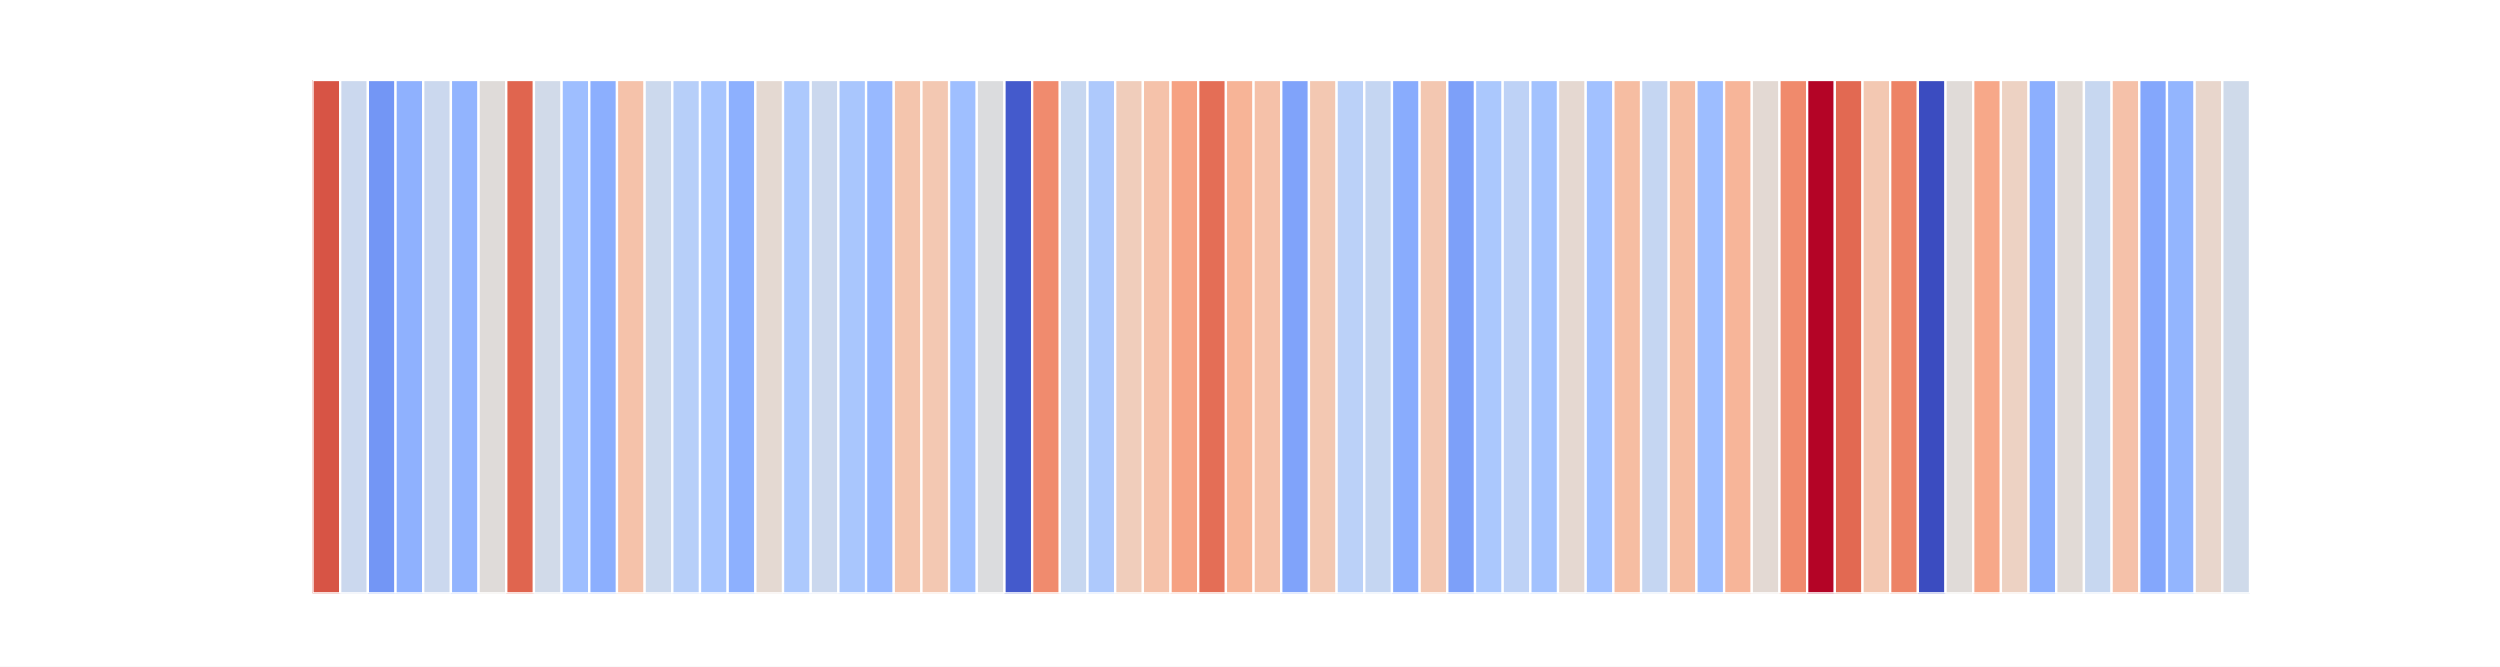
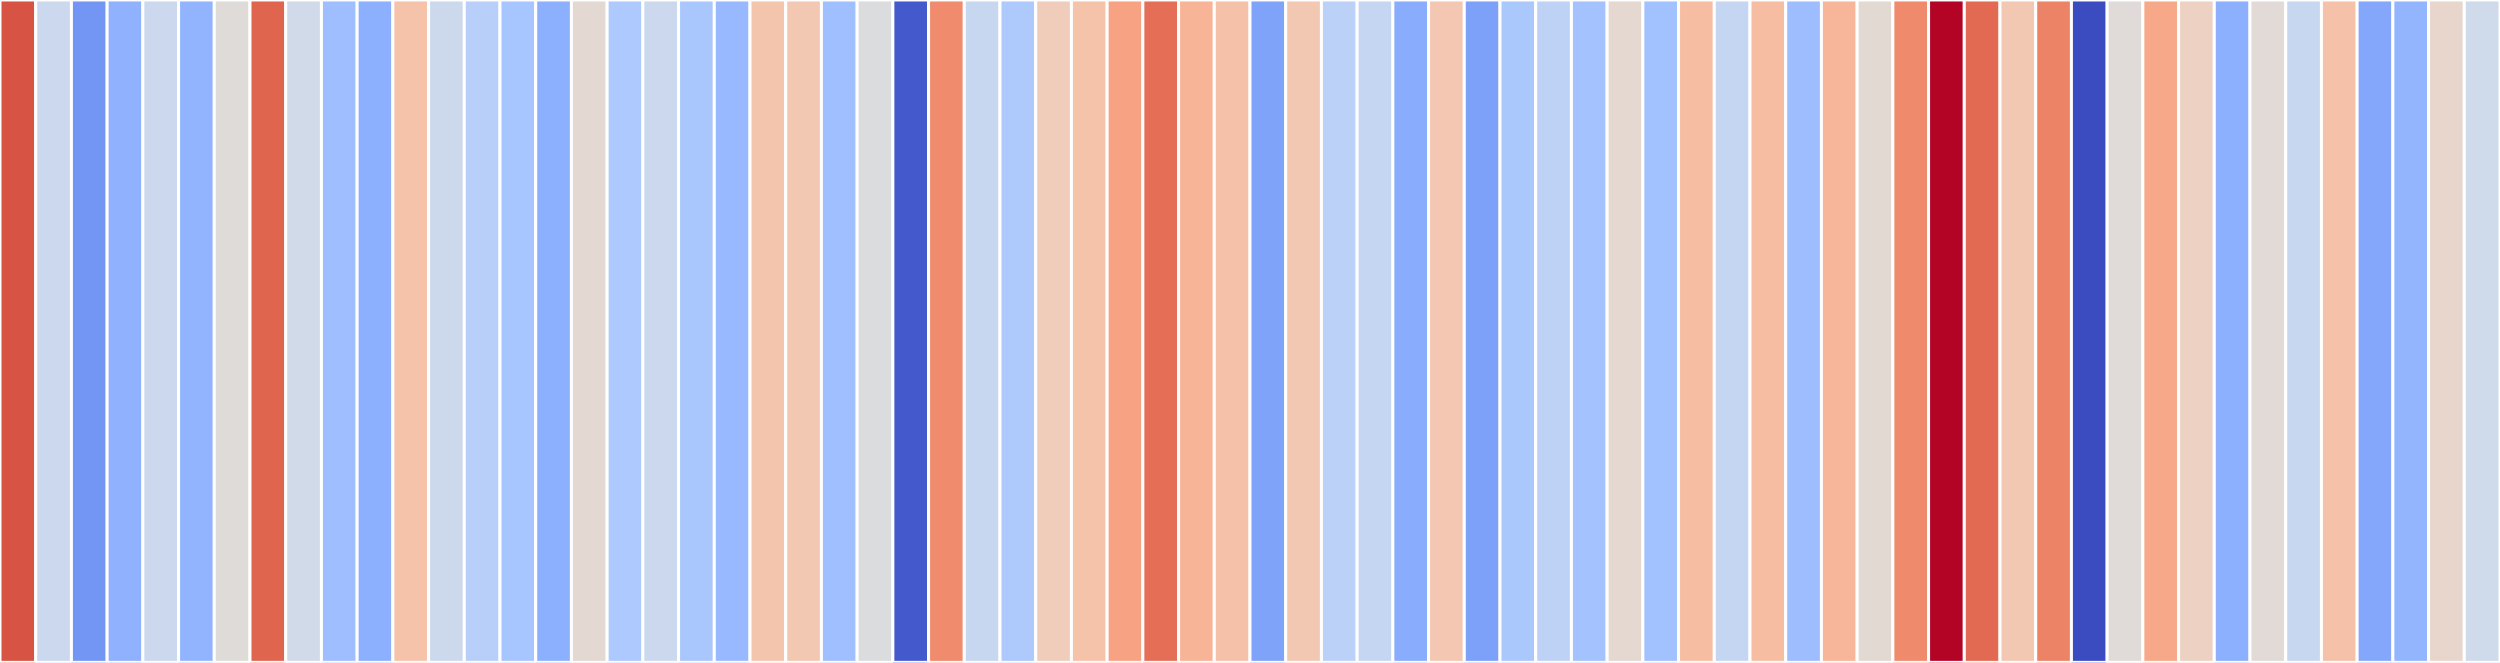
- <svg xmlns="http://www.w3.org/2000/svg" width="1080pt" height="288pt" viewBox="0 0 1080 288" version="1.1">
+ <svg xmlns="http://www.w3.org/2000/svg" width="837pt" height="221.76pt" viewBox="0 0 837 221.76" version="1.1">
  <defs>
    <style type="text/css">*{stroke-linejoin: round; stroke-linecap: butt}</style>
  </defs>
  <g id="figure_1">
    <g id="patch_1">
-       <path d="M 0 288  L 1080 288  L 1080 0  L 0 0  z " style="fill: #ffffff" />
+       <path d="M 0 221.76  L 837 221.76  L 837 0  L 0 0  z " style="fill: #ffffff" />
    </g>
    <g id="axes_1">
-       <g id="patch_2">
-         <path d="M 135 256.32  L 972 256.32  L 972 34.56  L 135 34.56  z " style="fill: #ffffff" />
+       <g id="QuadMesh_1">
+         <path d="M 0 -0  L 11.957 -0  L 11.957 221.76  L 0 221.76  L 0 -0  " clip-path="url(#p9f4620afaf)" style="fill: #d75445; stroke: #ffffff" />
+         <path d="M 11.957 -0  L 23.914 -0  L 23.914 221.76  L 11.957 221.76  L 11.957 -0  " clip-path="url(#p9f4620afaf)" style="fill: #cbd8ee; stroke: #ffffff" />
+         <path d="M 23.914 -0  L 35.871 -0  L 35.871 221.76  L 23.914 221.76  L 23.914 -0  " clip-path="url(#p9f4620afaf)" style="fill: #7396f5; stroke: #ffffff" />
+         <path d="M 35.871 -0  L 47.829 -0  L 47.829 221.76  L 35.871 221.76  L 35.871 -0  " clip-path="url(#p9f4620afaf)" style="fill: #8fb1fe; stroke: #ffffff" />
+         <path d="M 47.829 -0  L 59.786 -0  L 59.786 221.76  L 47.829 221.76  L 47.829 -0  " clip-path="url(#p9f4620afaf)" style="fill: #cbd8ee; stroke: #ffffff" />
+         <path d="M 59.786 -0  L 71.743 -0  L 71.743 221.76  L 59.786 221.76  L 59.786 -0  " clip-path="url(#p9f4620afaf)" style="fill: #92b4fe; stroke: #ffffff" />
+         <path d="M 71.743 -0  L 83.7 -0  L 83.7 221.76  L 71.743 221.76  L 71.743 -0  " clip-path="url(#p9f4620afaf)" style="fill: #dfdbd9; stroke: #ffffff" />
+         <path d="M 83.7 -0  L 95.657 -0  L 95.657 221.76  L 83.7 221.76  L 83.7 -0  " clip-path="url(#p9f4620afaf)" style="fill: #e0654f; stroke: #ffffff" />
+         <path d="M 95.657 -0  L 107.614 -0  L 107.614 221.76  L 95.657 221.76  L 95.657 -0  " clip-path="url(#p9f4620afaf)" style="fill: #d1dae9; stroke: #ffffff" />
+         <path d="M 107.614 -0  L 119.571 -0  L 119.571 221.76  L 107.614 221.76  L 107.614 -0  " clip-path="url(#p9f4620afaf)" style="fill: #9ebeff; stroke: #ffffff" />
+         <path d="M 119.571 -0  L 131.529 -0  L 131.529 221.76  L 119.571 221.76  L 119.571 -0  " clip-path="url(#p9f4620afaf)" style="fill: #8caffe; stroke: #ffffff" />
+         <path d="M 131.529 -0  L 143.486 -0  L 143.486 221.76  L 131.529 221.76  L 131.529 -0  " clip-path="url(#p9f4620afaf)" style="fill: #f5c2aa; stroke: #ffffff" />
+         <path d="M 143.486 -0  L 155.443 -0  L 155.443 221.76  L 143.486 221.76  L 143.486 -0  " clip-path="url(#p9f4620afaf)" style="fill: #ccd9ed; stroke: #ffffff" />
+         <path d="M 155.443 -0  L 167.4 -0  L 167.4 221.76  L 155.443 221.76  L 155.443 -0  " clip-path="url(#p9f4620afaf)" style="fill: #b7cff9; stroke: #ffffff" />
+         <path d="M 167.4 -0  L 179.357 -0  L 179.357 221.76  L 167.4 221.76  L 167.4 -0  " clip-path="url(#p9f4620afaf)" style="fill: #a7c5fe; stroke: #ffffff" />
+         <path d="M 179.357 -0  L 191.314 -0  L 191.314 221.76  L 179.357 221.76  L 179.357 -0  " clip-path="url(#p9f4620afaf)" style="fill: #8db0fe; stroke: #ffffff" />
+         <path d="M 191.314 -0  L 203.271 -0  L 203.271 221.76  L 191.314 221.76  L 191.314 -0  " clip-path="url(#p9f4620afaf)" style="fill: #e4d9d2; stroke: #ffffff" />
+         <path d="M 203.271 -0  L 215.229 -0  L 215.229 221.76  L 203.271 221.76  L 203.271 -0  " clip-path="url(#p9f4620afaf)" style="fill: #adc9fd; stroke: #ffffff" />
+         <path d="M 215.229 -0  L 227.186 -0  L 227.186 221.76  L 215.229 221.76  L 215.229 -0  " clip-path="url(#p9f4620afaf)" style="fill: #cbd8ee; stroke: #ffffff" />
+         <path d="M 227.186 -0  L 239.143 -0  L 239.143 221.76  L 227.186 221.76  L 227.186 -0  " clip-path="url(#p9f4620afaf)" style="fill: #a9c6fd; stroke: #ffffff" />
+         <path d="M 239.143 -0  L 251.1 -0  L 251.1 221.76  L 239.143 221.76  L 239.143 -0  " clip-path="url(#p9f4620afaf)" style="fill: #98b9ff; stroke: #ffffff" />
+         <path d="M 251.1 -0  L 263.057 -0  L 263.057 221.76  L 251.1 221.76  L 251.1 -0  " clip-path="url(#p9f4620afaf)" style="fill: #f4c5ad; stroke: #ffffff" />
+         <path d="M 263.057 -0  L 275.014 -0  L 275.014 221.76  L 263.057 221.76  L 263.057 -0  " clip-path="url(#p9f4620afaf)" style="fill: #f3c8b2; stroke: #ffffff" />
+         <path d="M 275.014 -0  L 286.971 -0  L 286.971 221.76  L 275.014 221.76  L 275.014 -0  " clip-path="url(#p9f4620afaf)" style="fill: #9fbfff; stroke: #ffffff" />
+         <path d="M 286.971 -0  L 298.929 -0  L 298.929 221.76  L 286.971 221.76  L 286.971 -0  " clip-path="url(#p9f4620afaf)" style="fill: #dbdcde; stroke: #ffffff" />
+         <path d="M 298.929 -0  L 310.886 -0  L 310.886 221.76  L 298.929 221.76  L 298.929 -0  " clip-path="url(#p9f4620afaf)" style="fill: #445acc; stroke: #ffffff" />
+         <path d="M 310.886 -0  L 322.843 -0  L 322.843 221.76  L 310.886 221.76  L 310.886 -0  " clip-path="url(#p9f4620afaf)" style="fill: #f08b6e; stroke: #ffffff" />
+         <path d="M 322.843 -0  L 334.8 -0  L 334.8 221.76  L 322.843 221.76  L 322.843 -0  " clip-path="url(#p9f4620afaf)" style="fill: #c7d7f0; stroke: #ffffff" />
+         <path d="M 334.8 -0  L 346.757 -0  L 346.757 221.76  L 334.8 221.76  L 334.8 -0  " clip-path="url(#p9f4620afaf)" style="fill: #aec9fc; stroke: #ffffff" />
+         <path d="M 346.757 -0  L 358.714 -0  L 358.714 221.76  L 346.757 221.76  L 346.757 -0  " clip-path="url(#p9f4620afaf)" style="fill: #f0cdbb; stroke: #ffffff" />
+         <path d="M 358.714 -0  L 370.671 -0  L 370.671 221.76  L 358.714 221.76  L 358.714 -0  " clip-path="url(#p9f4620afaf)" style="fill: #f5c2aa; stroke: #ffffff" />
+         <path d="M 370.671 -0  L 382.629 -0  L 382.629 221.76  L 370.671 221.76  L 370.671 -0  " clip-path="url(#p9f4620afaf)" style="fill: #f6a283; stroke: #ffffff" />
+         <path d="M 382.629 -0  L 394.586 -0  L 394.586 221.76  L 382.629 221.76  L 382.629 -0  " clip-path="url(#p9f4620afaf)" style="fill: #e46e56; stroke: #ffffff" />
+         <path d="M 394.586 -0  L 406.543 -0  L 406.543 221.76  L 394.586 221.76  L 394.586 -0  " clip-path="url(#p9f4620afaf)" style="fill: #f7b497; stroke: #ffffff" />
+         <path d="M 406.543 -0  L 418.5 -0  L 418.5 221.76  L 406.543 221.76  L 406.543 -0  " clip-path="url(#p9f4620afaf)" style="fill: #f5c1a9; stroke: #ffffff" />
+         <path d="M 418.5 -0  L 430.457 -0  L 430.457 221.76  L 418.5 221.76  L 418.5 -0  " clip-path="url(#p9f4620afaf)" style="fill: #80a3fa; stroke: #ffffff" />
+         <path d="M 430.457 -0  L 442.414 -0  L 442.414 221.76  L 430.457 221.76  L 430.457 -0  " clip-path="url(#p9f4620afaf)" style="fill: #f3c8b2; stroke: #ffffff" />
+         <path d="M 442.414 -0  L 454.371 -0  L 454.371 221.76  L 442.414 221.76  L 442.414 -0  " clip-path="url(#p9f4620afaf)" style="fill: #bbd1f8; stroke: #ffffff" />
+         <path d="M 454.371 -0  L 466.329 -0  L 466.329 221.76  L 454.371 221.76  L 454.371 -0  " clip-path="url(#p9f4620afaf)" style="fill: #c5d6f2; stroke: #ffffff" />
+         <path d="M 466.329 -0  L 478.286 -0  L 478.286 221.76  L 466.329 221.76  L 466.329 -0  " clip-path="url(#p9f4620afaf)" style="fill: #89acfd; stroke: #ffffff" />
+         <path d="M 478.286 -0  L 490.243 -0  L 490.243 221.76  L 478.286 221.76  L 478.286 -0  " clip-path="url(#p9f4620afaf)" style="fill: #f3c7b1; stroke: #ffffff" />
+         <path d="M 490.243 -0  L 502.2 -0  L 502.2 221.76  L 490.243 221.76  L 490.243 -0  " clip-path="url(#p9f4620afaf)" style="fill: #7da0f9; stroke: #ffffff" />
+         <path d="M 502.2 -0  L 514.157 -0  L 514.157 221.76  L 502.2 221.76  L 502.2 -0  " clip-path="url(#p9f4620afaf)" style="fill: #abc8fd; stroke: #ffffff" />
+         <path d="M 514.157 -0  L 526.114 -0  L 526.114 221.76  L 514.157 221.76  L 514.157 -0  " clip-path="url(#p9f4620afaf)" style="fill: #bed2f6; stroke: #ffffff" />
+         <path d="M 526.114 -0  L 538.071 -0  L 538.071 221.76  L 526.114 221.76  L 526.114 -0  " clip-path="url(#p9f4620afaf)" style="fill: #a3c2fe; stroke: #ffffff" />
+         <path d="M 538.071 -0  L 550.029 -0  L 550.029 221.76  L 538.071 221.76  L 538.071 -0  " clip-path="url(#p9f4620afaf)" style="fill: #e5d8d1; stroke: #ffffff" />
+         <path d="M 550.029 -0  L 561.986 -0  L 561.986 221.76  L 550.029 221.76  L 550.029 -0  " clip-path="url(#p9f4620afaf)" style="fill: #a2c1ff; stroke: #ffffff" />
+         <path d="M 561.986 -0  L 573.943 -0  L 573.943 221.76  L 561.986 221.76  L 561.986 -0  " clip-path="url(#p9f4620afaf)" style="fill: #f6bda2; stroke: #ffffff" />
+         <path d="M 573.943 -0  L 585.9 -0  L 585.9 221.76  L 573.943 221.76  L 573.943 -0  " clip-path="url(#p9f4620afaf)" style="fill: #c5d6f2; stroke: #ffffff" />
+         <path d="M 585.9 -0  L 597.857 -0  L 597.857 221.76  L 585.9 221.76  L 585.9 -0  " clip-path="url(#p9f4620afaf)" style="fill: #f6bda2; stroke: #ffffff" />
+         <path d="M 597.857 -0  L 609.814 -0  L 609.814 221.76  L 597.857 221.76  L 597.857 -0  " clip-path="url(#p9f4620afaf)" style="fill: #9dbdff; stroke: #ffffff" />
+         <path d="M 609.814 -0  L 621.771 -0  L 621.771 221.76  L 609.814 221.76  L 609.814 -0  " clip-path="url(#p9f4620afaf)" style="fill: #f7b599; stroke: #ffffff" />
+         <path d="M 621.771 -0  L 633.729 -0  L 633.729 221.76  L 621.771 221.76  L 621.771 -0  " clip-path="url(#p9f4620afaf)" style="fill: #e3d9d3; stroke: #ffffff" />
+         <path d="M 633.729 -0  L 645.686 -0  L 645.686 221.76  L 633.729 221.76  L 633.729 -0  " clip-path="url(#p9f4620afaf)" style="fill: #f08a6c; stroke: #ffffff" />
+         <path d="M 645.686 -0  L 657.643 -0  L 657.643 221.76  L 645.686 221.76  L 645.686 -0  " clip-path="url(#p9f4620afaf)" style="fill: #b40426; stroke: #ffffff" />
+         <path d="M 657.643 -0  L 669.6 -0  L 669.6 221.76  L 657.643 221.76  L 657.643 -0  " clip-path="url(#p9f4620afaf)" style="fill: #e26952; stroke: #ffffff" />
+         <path d="M 669.6 -0  L 681.557 -0  L 681.557 221.76  L 669.6 221.76  L 669.6 -0  " clip-path="url(#p9f4620afaf)" style="fill: #f3c8b2; stroke: #ffffff" />
+         <path d="M 681.557 -0  L 693.514 -0  L 693.514 221.76  L 681.557 221.76  L 681.557 -0  " clip-path="url(#p9f4620afaf)" style="fill: #ed8366; stroke: #ffffff" />
+         <path d="M 693.514 -0  L 705.471 -0  L 705.471 221.76  L 693.514 221.76  L 693.514 -0  " clip-path="url(#p9f4620afaf)" style="fill: #3b4cc0; stroke: #ffffff" />
+         <path d="M 705.471 -0  L 717.429 -0  L 717.429 221.76  L 705.471 221.76  L 705.471 -0  " clip-path="url(#p9f4620afaf)" style="fill: #e0dbd8; stroke: #ffffff" />
+         <path d="M 717.429 -0  L 729.386 -0  L 729.386 221.76  L 717.429 221.76  L 717.429 -0  " clip-path="url(#p9f4620afaf)" style="fill: #f7a889; stroke: #ffffff" />
+         <path d="M 729.386 -0  L 741.343 -0  L 741.343 221.76  L 729.386 221.76  L 729.386 -0  " clip-path="url(#p9f4620afaf)" style="fill: #edd2c3; stroke: #ffffff" />
+         <path d="M 741.343 -0  L 753.3 -0  L 753.3 221.76  L 741.343 221.76  L 741.343 -0  " clip-path="url(#p9f4620afaf)" style="fill: #8caffe; stroke: #ffffff" />
+         <path d="M 753.3 -0  L 765.257 -0  L 765.257 221.76  L 753.3 221.76  L 753.3 -0  " clip-path="url(#p9f4620afaf)" style="fill: #e1dad6; stroke: #ffffff" />
+         <path d="M 765.257 -0  L 777.214 -0  L 777.214 221.76  L 765.257 221.76  L 765.257 -0  " clip-path="url(#p9f4620afaf)" style="fill: #c7d7f0; stroke: #ffffff" />
+         <path d="M 777.214 -0  L 789.171 -0  L 789.171 221.76  L 777.214 221.76  L 777.214 -0  " clip-path="url(#p9f4620afaf)" style="fill: #f5c1a9; stroke: #ffffff" />
+         <path d="M 789.171 -0  L 801.129 -0  L 801.129 221.76  L 789.171 221.76  L 789.171 -0  " clip-path="url(#p9f4620afaf)" style="fill: #84a7fc; stroke: #ffffff" />
+         <path d="M 801.129 -0  L 813.086 -0  L 813.086 221.76  L 801.129 221.76  L 801.129 -0  " clip-path="url(#p9f4620afaf)" style="fill: #93b5fe; stroke: #ffffff" />
+         <path d="M 813.086 -0  L 825.043 -0  L 825.043 221.76  L 813.086 221.76  L 813.086 -0  " clip-path="url(#p9f4620afaf)" style="fill: #e8d6cc; stroke: #ffffff" />
+         <path d="M 825.043 -0  L 837 -0  L 837 221.76  L 825.043 221.76  L 825.043 -0  " clip-path="url(#p9f4620afaf)" style="fill: #cfdaea; stroke: #ffffff" />
      </g>
-       <g id="QuadMesh_1">
-         <path d="M 135 34.56  L 146.957 34.56  L 146.957 256.32  L 135 256.32  L 135 34.56  " clip-path="url(#p3107f6e677)" style="fill: #d75445; stroke: #ffffff" />
-         <path d="M 146.957 34.56  L 158.914 34.56  L 158.914 256.32  L 146.957 256.32  L 146.957 34.56  " clip-path="url(#p3107f6e677)" style="fill: #cbd8ee; stroke: #ffffff" />
-         <path d="M 158.914 34.56  L 170.871 34.56  L 170.871 256.32  L 158.914 256.32  L 158.914 34.56  " clip-path="url(#p3107f6e677)" style="fill: #7396f5; stroke: #ffffff" />
-         <path d="M 170.871 34.56  L 182.829 34.56  L 182.829 256.32  L 170.871 256.32  L 170.871 34.56  " clip-path="url(#p3107f6e677)" style="fill: #8fb1fe; stroke: #ffffff" />
-         <path d="M 182.829 34.56  L 194.786 34.56  L 194.786 256.32  L 182.829 256.32  L 182.829 34.56  " clip-path="url(#p3107f6e677)" style="fill: #cbd8ee; stroke: #ffffff" />
-         <path d="M 194.786 34.56  L 206.743 34.56  L 206.743 256.32  L 194.786 256.32  L 194.786 34.56  " clip-path="url(#p3107f6e677)" style="fill: #92b4fe; stroke: #ffffff" />
-         <path d="M 206.743 34.56  L 218.7 34.56  L 218.7 256.32  L 206.743 256.32  L 206.743 34.56  " clip-path="url(#p3107f6e677)" style="fill: #dfdbd9; stroke: #ffffff" />
-         <path d="M 218.7 34.56  L 230.657 34.56  L 230.657 256.32  L 218.7 256.32  L 218.7 34.56  " clip-path="url(#p3107f6e677)" style="fill: #e0654f; stroke: #ffffff" />
-         <path d="M 230.657 34.56  L 242.614 34.56  L 242.614 256.32  L 230.657 256.32  L 230.657 34.56  " clip-path="url(#p3107f6e677)" style="fill: #d1dae9; stroke: #ffffff" />
-         <path d="M 242.614 34.56  L 254.571 34.56  L 254.571 256.32  L 242.614 256.32  L 242.614 34.56  " clip-path="url(#p3107f6e677)" style="fill: #9ebeff; stroke: #ffffff" />
-         <path d="M 254.571 34.56  L 266.529 34.56  L 266.529 256.32  L 254.571 256.32  L 254.571 34.56  " clip-path="url(#p3107f6e677)" style="fill: #8caffe; stroke: #ffffff" />
-         <path d="M 266.529 34.56  L 278.486 34.56  L 278.486 256.32  L 266.529 256.32  L 266.529 34.56  " clip-path="url(#p3107f6e677)" style="fill: #f5c2aa; stroke: #ffffff" />
-         <path d="M 278.486 34.56  L 290.443 34.56  L 290.443 256.32  L 278.486 256.32  L 278.486 34.56  " clip-path="url(#p3107f6e677)" style="fill: #ccd9ed; stroke: #ffffff" />
-         <path d="M 290.443 34.56  L 302.4 34.56  L 302.4 256.32  L 290.443 256.32  L 290.443 34.56  " clip-path="url(#p3107f6e677)" style="fill: #b7cff9; stroke: #ffffff" />
-         <path d="M 302.4 34.56  L 314.357 34.56  L 314.357 256.32  L 302.4 256.32  L 302.4 34.56  " clip-path="url(#p3107f6e677)" style="fill: #a7c5fe; stroke: #ffffff" />
-         <path d="M 314.357 34.56  L 326.314 34.56  L 326.314 256.32  L 314.357 256.32  L 314.357 34.56  " clip-path="url(#p3107f6e677)" style="fill: #8db0fe; stroke: #ffffff" />
-         <path d="M 326.314 34.56  L 338.271 34.56  L 338.271 256.32  L 326.314 256.32  L 326.314 34.56  " clip-path="url(#p3107f6e677)" style="fill: #e4d9d2; stroke: #ffffff" />
-         <path d="M 338.271 34.56  L 350.229 34.56  L 350.229 256.32  L 338.271 256.32  L 338.271 34.56  " clip-path="url(#p3107f6e677)" style="fill: #adc9fd; stroke: #ffffff" />
-         <path d="M 350.229 34.56  L 362.186 34.56  L 362.186 256.32  L 350.229 256.32  L 350.229 34.56  " clip-path="url(#p3107f6e677)" style="fill: #cbd8ee; stroke: #ffffff" />
-         <path d="M 362.186 34.56  L 374.143 34.56  L 374.143 256.32  L 362.186 256.32  L 362.186 34.56  " clip-path="url(#p3107f6e677)" style="fill: #a9c6fd; stroke: #ffffff" />
-         <path d="M 374.143 34.56  L 386.1 34.56  L 386.1 256.32  L 374.143 256.32  L 374.143 34.56  " clip-path="url(#p3107f6e677)" style="fill: #98b9ff; stroke: #ffffff" />
-         <path d="M 386.1 34.56  L 398.057 34.56  L 398.057 256.32  L 386.1 256.32  L 386.1 34.56  " clip-path="url(#p3107f6e677)" style="fill: #f4c5ad; stroke: #ffffff" />
-         <path d="M 398.057 34.56  L 410.014 34.56  L 410.014 256.32  L 398.057 256.32  L 398.057 34.56  " clip-path="url(#p3107f6e677)" style="fill: #f3c8b2; stroke: #ffffff" />
-         <path d="M 410.014 34.56  L 421.971 34.56  L 421.971 256.32  L 410.014 256.32  L 410.014 34.56  " clip-path="url(#p3107f6e677)" style="fill: #9fbfff; stroke: #ffffff" />
-         <path d="M 421.971 34.56  L 433.929 34.56  L 433.929 256.32  L 421.971 256.32  L 421.971 34.56  " clip-path="url(#p3107f6e677)" style="fill: #dbdcde; stroke: #ffffff" />
-         <path d="M 433.929 34.56  L 445.886 34.56  L 445.886 256.32  L 433.929 256.32  L 433.929 34.56  " clip-path="url(#p3107f6e677)" style="fill: #445acc; stroke: #ffffff" />
-         <path d="M 445.886 34.56  L 457.843 34.56  L 457.843 256.32  L 445.886 256.32  L 445.886 34.56  " clip-path="url(#p3107f6e677)" style="fill: #f08b6e; stroke: #ffffff" />
-         <path d="M 457.843 34.56  L 469.8 34.56  L 469.8 256.32  L 457.843 256.32  L 457.843 34.56  " clip-path="url(#p3107f6e677)" style="fill: #c7d7f0; stroke: #ffffff" />
-         <path d="M 469.8 34.56  L 481.757 34.56  L 481.757 256.32  L 469.8 256.32  L 469.8 34.56  " clip-path="url(#p3107f6e677)" style="fill: #aec9fc; stroke: #ffffff" />
-         <path d="M 481.757 34.56  L 493.714 34.56  L 493.714 256.32  L 481.757 256.32  L 481.757 34.56  " clip-path="url(#p3107f6e677)" style="fill: #f0cdbb; stroke: #ffffff" />
-         <path d="M 493.714 34.56  L 505.671 34.56  L 505.671 256.32  L 493.714 256.32  L 493.714 34.56  " clip-path="url(#p3107f6e677)" style="fill: #f5c2aa; stroke: #ffffff" />
-         <path d="M 505.671 34.56  L 517.629 34.56  L 517.629 256.32  L 505.671 256.32  L 505.671 34.56  " clip-path="url(#p3107f6e677)" style="fill: #f6a283; stroke: #ffffff" />
-         <path d="M 517.629 34.56  L 529.586 34.56  L 529.586 256.32  L 517.629 256.32  L 517.629 34.56  " clip-path="url(#p3107f6e677)" style="fill: #e46e56; stroke: #ffffff" />
-         <path d="M 529.586 34.56  L 541.543 34.56  L 541.543 256.32  L 529.586 256.32  L 529.586 34.56  " clip-path="url(#p3107f6e677)" style="fill: #f7b497; stroke: #ffffff" />
-         <path d="M 541.543 34.56  L 553.5 34.56  L 553.5 256.32  L 541.543 256.32  L 541.543 34.56  " clip-path="url(#p3107f6e677)" style="fill: #f5c1a9; stroke: #ffffff" />
-         <path d="M 553.5 34.56  L 565.457 34.56  L 565.457 256.32  L 553.5 256.32  L 553.5 34.56  " clip-path="url(#p3107f6e677)" style="fill: #80a3fa; stroke: #ffffff" />
-         <path d="M 565.457 34.56  L 577.414 34.56  L 577.414 256.32  L 565.457 256.32  L 565.457 34.56  " clip-path="url(#p3107f6e677)" style="fill: #f3c8b2; stroke: #ffffff" />
-         <path d="M 577.414 34.56  L 589.371 34.56  L 589.371 256.32  L 577.414 256.32  L 577.414 34.56  " clip-path="url(#p3107f6e677)" style="fill: #bbd1f8; stroke: #ffffff" />
-         <path d="M 589.371 34.56  L 601.329 34.56  L 601.329 256.32  L 589.371 256.32  L 589.371 34.56  " clip-path="url(#p3107f6e677)" style="fill: #c5d6f2; stroke: #ffffff" />
-         <path d="M 601.329 34.56  L 613.286 34.56  L 613.286 256.32  L 601.329 256.32  L 601.329 34.56  " clip-path="url(#p3107f6e677)" style="fill: #89acfd; stroke: #ffffff" />
-         <path d="M 613.286 34.56  L 625.243 34.56  L 625.243 256.32  L 613.286 256.32  L 613.286 34.56  " clip-path="url(#p3107f6e677)" style="fill: #f3c7b1; stroke: #ffffff" />
-         <path d="M 625.243 34.56  L 637.2 34.56  L 637.2 256.32  L 625.243 256.32  L 625.243 34.56  " clip-path="url(#p3107f6e677)" style="fill: #7da0f9; stroke: #ffffff" />
-         <path d="M 637.2 34.56  L 649.157 34.56  L 649.157 256.32  L 637.2 256.32  L 637.2 34.56  " clip-path="url(#p3107f6e677)" style="fill: #abc8fd; stroke: #ffffff" />
-         <path d="M 649.157 34.56  L 661.114 34.56  L 661.114 256.32  L 649.157 256.32  L 649.157 34.56  " clip-path="url(#p3107f6e677)" style="fill: #bed2f6; stroke: #ffffff" />
-         <path d="M 661.114 34.56  L 673.071 34.56  L 673.071 256.32  L 661.114 256.32  L 661.114 34.56  " clip-path="url(#p3107f6e677)" style="fill: #a3c2fe; stroke: #ffffff" />
-         <path d="M 673.071 34.56  L 685.029 34.56  L 685.029 256.32  L 673.071 256.32  L 673.071 34.56  " clip-path="url(#p3107f6e677)" style="fill: #e5d8d1; stroke: #ffffff" />
-         <path d="M 685.029 34.56  L 696.986 34.56  L 696.986 256.32  L 685.029 256.32  L 685.029 34.56  " clip-path="url(#p3107f6e677)" style="fill: #a2c1ff; stroke: #ffffff" />
-         <path d="M 696.986 34.56  L 708.943 34.56  L 708.943 256.32  L 696.986 256.32  L 696.986 34.56  " clip-path="url(#p3107f6e677)" style="fill: #f6bda2; stroke: #ffffff" />
-         <path d="M 708.943 34.56  L 720.9 34.56  L 720.9 256.32  L 708.943 256.32  L 708.943 34.56  " clip-path="url(#p3107f6e677)" style="fill: #c5d6f2; stroke: #ffffff" />
-         <path d="M 720.9 34.56  L 732.857 34.56  L 732.857 256.32  L 720.9 256.32  L 720.9 34.56  " clip-path="url(#p3107f6e677)" style="fill: #f6bda2; stroke: #ffffff" />
-         <path d="M 732.857 34.56  L 744.814 34.56  L 744.814 256.32  L 732.857 256.32  L 732.857 34.56  " clip-path="url(#p3107f6e677)" style="fill: #9dbdff; stroke: #ffffff" />
-         <path d="M 744.814 34.56  L 756.771 34.56  L 756.771 256.32  L 744.814 256.32  L 744.814 34.56  " clip-path="url(#p3107f6e677)" style="fill: #f7b599; stroke: #ffffff" />
-         <path d="M 756.771 34.56  L 768.729 34.56  L 768.729 256.32  L 756.771 256.32  L 756.771 34.56  " clip-path="url(#p3107f6e677)" style="fill: #e3d9d3; stroke: #ffffff" />
-         <path d="M 768.729 34.56  L 780.686 34.56  L 780.686 256.32  L 768.729 256.32  L 768.729 34.56  " clip-path="url(#p3107f6e677)" style="fill: #f08a6c; stroke: #ffffff" />
-         <path d="M 780.686 34.56  L 792.643 34.56  L 792.643 256.32  L 780.686 256.32  L 780.686 34.56  " clip-path="url(#p3107f6e677)" style="fill: #b40426; stroke: #ffffff" />
-         <path d="M 792.643 34.56  L 804.6 34.56  L 804.6 256.32  L 792.643 256.32  L 792.643 34.56  " clip-path="url(#p3107f6e677)" style="fill: #e26952; stroke: #ffffff" />
-         <path d="M 804.6 34.56  L 816.557 34.56  L 816.557 256.32  L 804.6 256.32  L 804.6 34.56  " clip-path="url(#p3107f6e677)" style="fill: #f3c8b2; stroke: #ffffff" />
-         <path d="M 816.557 34.56  L 828.514 34.56  L 828.514 256.32  L 816.557 256.32  L 816.557 34.56  " clip-path="url(#p3107f6e677)" style="fill: #ed8366; stroke: #ffffff" />
-         <path d="M 828.514 34.56  L 840.471 34.56  L 840.471 256.32  L 828.514 256.32  L 828.514 34.56  " clip-path="url(#p3107f6e677)" style="fill: #3b4cc0; stroke: #ffffff" />
-         <path d="M 840.471 34.56  L 852.429 34.56  L 852.429 256.32  L 840.471 256.32  L 840.471 34.56  " clip-path="url(#p3107f6e677)" style="fill: #e0dbd8; stroke: #ffffff" />
-         <path d="M 852.429 34.56  L 864.386 34.56  L 864.386 256.32  L 852.429 256.32  L 852.429 34.56  " clip-path="url(#p3107f6e677)" style="fill: #f7a889; stroke: #ffffff" />
-         <path d="M 864.386 34.56  L 876.343 34.56  L 876.343 256.32  L 864.386 256.32  L 864.386 34.56  " clip-path="url(#p3107f6e677)" style="fill: #edd2c3; stroke: #ffffff" />
-         <path d="M 876.343 34.56  L 888.3 34.56  L 888.3 256.32  L 876.343 256.32  L 876.343 34.56  " clip-path="url(#p3107f6e677)" style="fill: #8caffe; stroke: #ffffff" />
-         <path d="M 888.3 34.56  L 900.257 34.56  L 900.257 256.32  L 888.3 256.32  L 888.3 34.56  " clip-path="url(#p3107f6e677)" style="fill: #e1dad6; stroke: #ffffff" />
-         <path d="M 900.257 34.56  L 912.214 34.56  L 912.214 256.32  L 900.257 256.32  L 900.257 34.56  " clip-path="url(#p3107f6e677)" style="fill: #c7d7f0; stroke: #ffffff" />
-         <path d="M 912.214 34.56  L 924.171 34.56  L 924.171 256.32  L 912.214 256.32  L 912.214 34.56  " clip-path="url(#p3107f6e677)" style="fill: #f5c1a9; stroke: #ffffff" />
-         <path d="M 924.171 34.56  L 936.129 34.56  L 936.129 256.32  L 924.171 256.32  L 924.171 34.56  " clip-path="url(#p3107f6e677)" style="fill: #84a7fc; stroke: #ffffff" />
-         <path d="M 936.129 34.56  L 948.086 34.56  L 948.086 256.32  L 936.129 256.32  L 936.129 34.56  " clip-path="url(#p3107f6e677)" style="fill: #93b5fe; stroke: #ffffff" />
-         <path d="M 948.086 34.56  L 960.043 34.56  L 960.043 256.32  L 948.086 256.32  L 948.086 34.56  " clip-path="url(#p3107f6e677)" style="fill: #e8d6cc; stroke: #ffffff" />
-         <path d="M 960.043 34.56  L 972 34.56  L 972 256.32  L 960.043 256.32  L 960.043 34.56  " clip-path="url(#p3107f6e677)" style="fill: #cfdaea; stroke: #ffffff" />
-       </g>
-       <g id="matplotlib.axis_1" />
-       <g id="matplotlib.axis_2" />
    </g>
  </g>
  <defs>
-     <clipPath id="p3107f6e677">
-       <rect x="135" y="34.56" width="837" height="221.76" />
+     <clipPath id="p9f4620afaf">
+       <rect x="0" y="-0" width="837" height="221.76" />
    </clipPath>
  </defs>
</svg>
